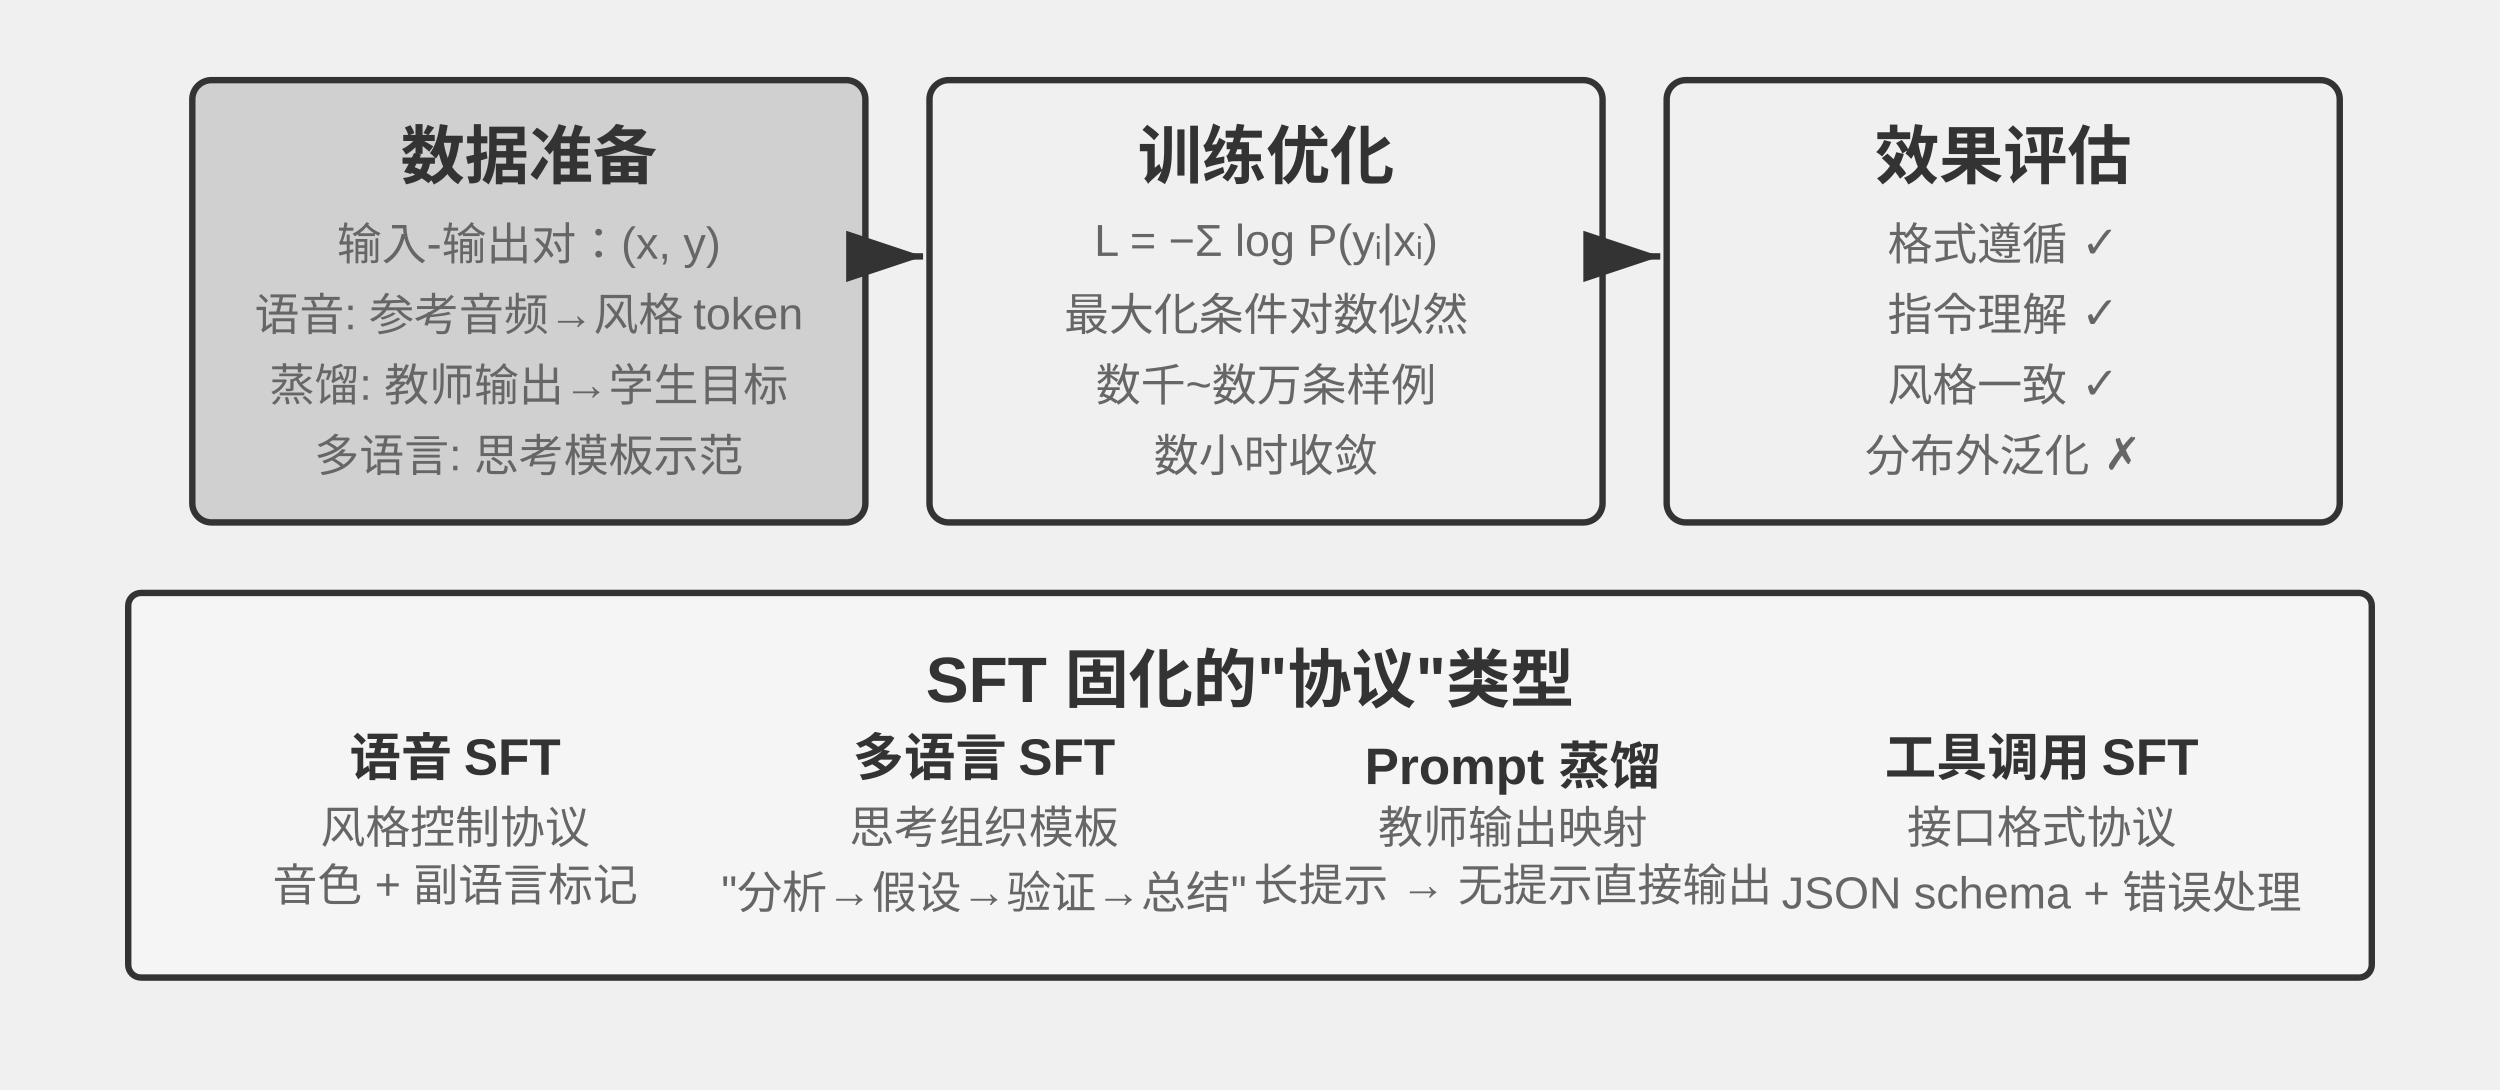
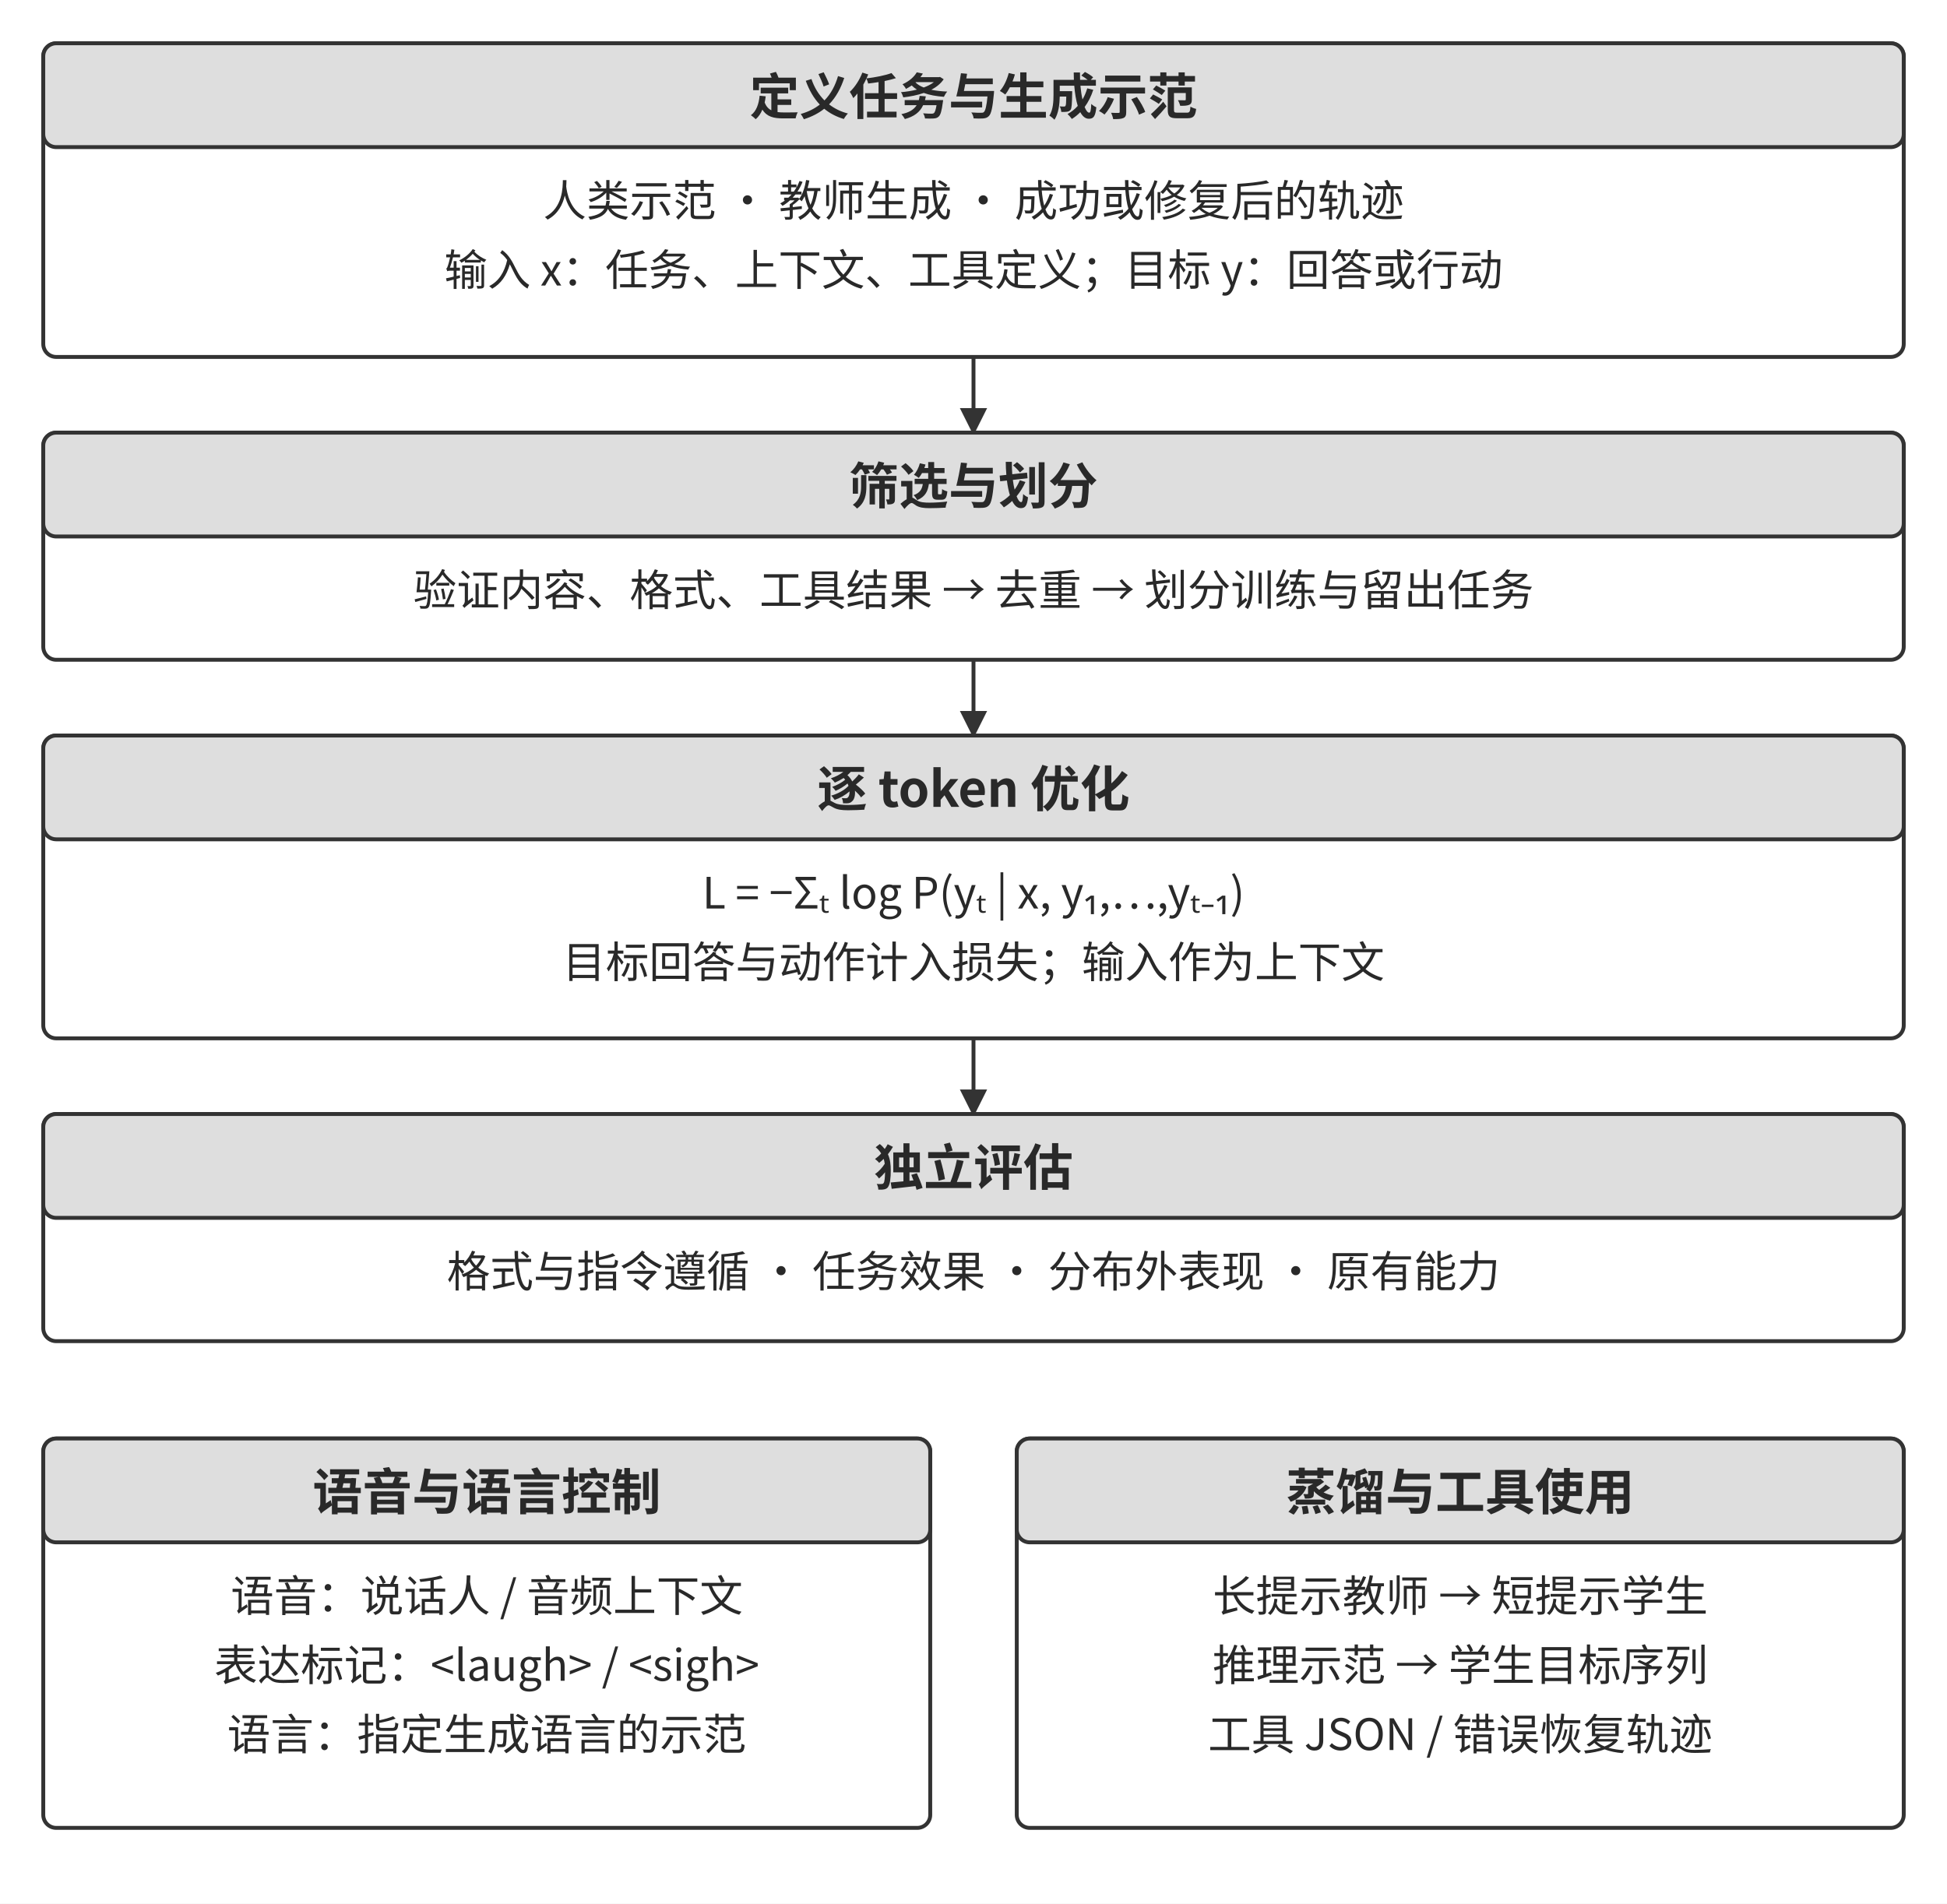
- <svg xmlns="http://www.w3.org/2000/svg" viewBox="0 40 780 340" width="780" height="340" style="background:#ffffff">
+ <svg xmlns="http://www.w3.org/2000/svg" width="150mm" height="146.67mm" viewBox="0 0 900 880" role="img" aria-labelledby="title desc">
  <defs>
-     <marker id="ah" markerWidth="12" markerHeight="8" refX="12" refY="4" orient="auto">
-       <polygon points="0 0, 12 4, 0 8" fill="#333333" />
-     </marker>
-     <marker id="ah-light" markerWidth="12" markerHeight="8" refX="12" refY="4" orient="auto">
-       <polygon points="0 0, 12 4, 0 8" fill="#999999" />
+     <marker id="arrow" viewBox="0 0 10 10" refX="9" refY="5" markerWidth="7" markerHeight="7" orient="auto-start-reverse">
+       <path d="M0 0 L10 5 L0 10 Z" fill="#333333" />
    </marker>
  </defs>
-   <rect x="60" y="65" width="210" height="138" rx="6" fill="#d0d0d0" stroke="#333333" stroke-width="2" />
-   <text x="165" y="87" font-family="Arial, 'Helvetica Neue', Helvetica, 'PingFang SC', 'Microsoft YaHei', sans-serif" font-size="20" fill="#333333" text-anchor="middle" dominant-baseline="central" font-weight="bold">数据准备</text>
-   <text x="165" y="115" font-family="Arial, 'Helvetica Neue', Helvetica, 'PingFang SC', 'Microsoft YaHei', sans-serif" font-size="14" fill="#666666" text-anchor="middle" dominant-baseline="central" font-weight="normal">输入-输出对：(x, y)</text>
-   <text x="165" y="137" font-family="Arial, 'Helvetica Neue', Helvetica, 'PingFang SC', 'Microsoft YaHei', sans-serif" font-size="14" fill="#666666" text-anchor="middle" dominant-baseline="central" font-weight="normal">语音: 参考音频→风格 token</text>
-   <text x="165" y="159" font-family="Arial, 'Helvetica Neue', Helvetica, 'PingFang SC', 'Microsoft YaHei', sans-serif" font-size="14" fill="#666666" text-anchor="middle" dominant-baseline="central" font-weight="normal">蒸馏: 教师输出→学生目标</text>
-   <text x="165" y="181" font-family="Arial, 'Helvetica Neue', Helvetica, 'PingFang SC', 'Microsoft YaHei', sans-serif" font-size="14" fill="#666666" text-anchor="middle" dominant-baseline="central" font-weight="normal">多语言: 思考模板示范</text>
-   <rect x="290" y="65" width="210" height="138" rx="6" fill="#f0f0f0" stroke="#333333" stroke-width="2" />
-   <text x="395" y="87" font-family="Arial, 'Helvetica Neue', Helvetica, 'PingFang SC', 'Microsoft YaHei', sans-serif" font-size="20" fill="#333333" text-anchor="middle" dominant-baseline="central" font-weight="bold">训练优化</text>
-   <text x="395" y="115" font-family="Arial, 'Helvetica Neue', Helvetica, 'PingFang SC', 'Microsoft YaHei', sans-serif" font-size="14" fill="#666666" text-anchor="middle" dominant-baseline="central" font-weight="normal">L = −Σ log P(yᵢ|xᵢ)</text>
-   <text x="395" y="137" font-family="Arial, 'Helvetica Neue', Helvetica, 'PingFang SC', 'Microsoft YaHei', sans-serif" font-size="14" fill="#666666" text-anchor="middle" dominant-baseline="central" font-weight="normal">最大化条件对数似然</text>
-   <text x="395" y="159" font-family="Arial, 'Helvetica Neue', Helvetica, 'PingFang SC', 'Microsoft YaHei', sans-serif" font-size="14" fill="#666666" text-anchor="middle" dominant-baseline="central" font-weight="normal">数千~数万条样例</text>
-   <text x="395" y="181" font-family="Arial, 'Helvetica Neue', Helvetica, 'PingFang SC', 'Microsoft YaHei', sans-serif" font-size="14" fill="#666666" text-anchor="middle" dominant-baseline="central" font-weight="normal">数小时收敛</text>
-   <rect x="520" y="65" width="210" height="138" rx="6" fill="#f0f0f0" stroke="#333333" stroke-width="2" />
-   <text x="625" y="87" font-family="Arial, 'Helvetica Neue', Helvetica, 'PingFang SC', 'Microsoft YaHei', sans-serif" font-size="20" fill="#333333" text-anchor="middle" dominant-baseline="central" font-weight="bold">效果评估</text>
-   <text x="625" y="115" font-family="Arial, 'Helvetica Neue', Helvetica, 'PingFang SC', 'Microsoft YaHei', sans-serif" font-size="14" fill="#666666" text-anchor="middle" dominant-baseline="central" font-weight="normal">格式遵循 ✓</text>
-   <text x="625" y="137" font-family="Arial, 'Helvetica Neue', Helvetica, 'PingFang SC', 'Microsoft YaHei', sans-serif" font-size="14" fill="#666666" text-anchor="middle" dominant-baseline="central" font-weight="normal">指令理解 ✓</text>
-   <text x="625" y="159" font-family="Arial, 'Helvetica Neue', Helvetica, 'PingFang SC', 'Microsoft YaHei', sans-serif" font-size="14" fill="#666666" text-anchor="middle" dominant-baseline="central" font-weight="normal">风格一致 ✓</text>
-   <text x="625" y="181" font-family="Arial, 'Helvetica Neue', Helvetica, 'PingFang SC', 'Microsoft YaHei', sans-serif" font-size="14" fill="#666666" text-anchor="middle" dominant-baseline="central" font-weight="normal">分布外泛化 ✗</text>
-   <line x1="272" y1="120" x2="288" y2="120" stroke="#333333" stroke-width="2" marker-end="url(#ah)" />
-   <line x1="502" y1="120" x2="518" y2="120" stroke="#333333" stroke-width="2" marker-end="url(#ah)" />
-   <rect x="40" y="225" width="700" height="120" rx="4" fill="#f5f5f5" stroke="#333333" stroke-width="2" />
-   <text x="390" y="247" font-family="Arial, 'Helvetica Neue', Helvetica, 'PingFang SC', 'Microsoft YaHei', sans-serif" font-size="20" fill="#333333" text-anchor="middle" dominant-baseline="central" font-weight="bold">SFT 固化的"协议"类型</text>
-   <text x="142" y="275" font-family="Arial, 'Helvetica Neue', Helvetica, 'PingFang SC', 'Microsoft YaHei', sans-serif" font-size="16" fill="#333333" text-anchor="middle" dominant-baseline="central" font-weight="bold">语音 SFT</text>
-   <text x="142" y="297" font-family="Arial, 'Helvetica Neue', Helvetica, 'PingFang SC', 'Microsoft YaHei', sans-serif" font-size="14" fill="#666666" text-anchor="middle" dominant-baseline="central" font-weight="normal">风格控制协议</text>
-   <text x="142" y="315" font-family="Arial, 'Helvetica Neue', Helvetica, 'PingFang SC', 'Microsoft YaHei', sans-serif" font-size="14" fill="#666666" text-anchor="middle" dominant-baseline="central" font-weight="normal">音色 + 副语言标记</text>
-   <text x="307" y="275" font-family="Arial, 'Helvetica Neue', Helvetica, 'PingFang SC', 'Microsoft YaHei', sans-serif" font-size="16" fill="#333333" text-anchor="middle" dominant-baseline="central" font-weight="bold">多语言 SFT</text>
-   <text x="307" y="297" font-family="Arial, 'Helvetica Neue', Helvetica, 'PingFang SC', 'Microsoft YaHei', sans-serif" font-size="14" fill="#666666" text-anchor="middle" dominant-baseline="central" font-weight="normal">思考组织模板</text>
-   <text x="307" y="315" font-family="Arial, 'Helvetica Neue', Helvetica, 'PingFang SC', 'Microsoft YaHei', sans-serif" font-size="14" fill="#666666" text-anchor="middle" dominant-baseline="central" font-weight="normal">"分析→假设→验证→总结"</text>
-   <text x="472" y="275" font-family="Arial, 'Helvetica Neue', Helvetica, 'PingFang SC', 'Microsoft YaHei', sans-serif" font-size="16" fill="#333333" text-anchor="middle" dominant-baseline="central" font-weight="bold">Prompt 蒸馏</text>
-   <text x="472" y="297" font-family="Arial, 'Helvetica Neue', Helvetica, 'PingFang SC', 'Microsoft YaHei', sans-serif" font-size="14" fill="#666666" text-anchor="middle" dominant-baseline="central" font-weight="normal">教师输出映射</text>
-   <text x="472" y="315" font-family="Arial, 'Helvetica Neue', Helvetica, 'PingFang SC', 'Microsoft YaHei', sans-serif" font-size="14" fill="#666666" text-anchor="middle" dominant-baseline="central" font-weight="normal">长提示 → 无提示直接输出</text>
-   <text x="637" y="275" font-family="Arial, 'Helvetica Neue', Helvetica, 'PingFang SC', 'Microsoft YaHei', sans-serif" font-size="16" fill="#333333" text-anchor="middle" dominant-baseline="central" font-weight="bold">工具调用 SFT</text>
-   <text x="637" y="297" font-family="Arial, 'Helvetica Neue', Helvetica, 'PingFang SC', 'Microsoft YaHei', sans-serif" font-size="14" fill="#666666" text-anchor="middle" dominant-baseline="central" font-weight="normal">接口格式协议</text>
-   <text x="637" y="315" font-family="Arial, 'Helvetica Neue', Helvetica, 'PingFang SC', 'Microsoft YaHei', sans-serif" font-size="14" fill="#666666" text-anchor="middle" dominant-baseline="central" font-weight="normal">JSON schema + 错误处理</text>
+   <rect width="900" height="880" fill="#ffffff" />
+   <rect x="20" y="20" width="860" height="145" rx="6" fill="#ffffff" stroke="#333333" stroke-width="1.8" />
+   <rect x="20" y="20" width="860" height="48" rx="6" fill="#dedede" stroke="#333333" stroke-width="1.8" />
+   <text x="450.0" y="53" text-anchor="middle" font-family="Noto Sans CJK SC,Source Han Sans CN,Microsoft YaHei,sans-serif" font-size="23" font-weight="700" fill="#292929">定义任务与生成示范</text>
+   <text x="450.0" y="100" text-anchor="middle" font-family="Noto Sans CJK SC,Source Han Sans CN,Microsoft YaHei,sans-serif" font-size="20" font-weight="400" fill="#292929">人类示范 · 教师生成 · 成功或修复后的轨迹</text>
+   <text x="450.0" y="132" text-anchor="middle" font-family="Noto Sans CJK SC,Source Han Sans CN,Microsoft YaHei,sans-serif" font-size="20" font-weight="400" fill="#292929">输入 x：任务、上下文、工具定义；目标 y：回答或行动</text>
+   <path d="M 450 165 L 450 200" fill="none" stroke="#333333" stroke-width="1.8" marker-end="url(#arrow)" />
+   <rect x="20" y="200" width="860" height="105" rx="6" fill="#ffffff" stroke="#333333" stroke-width="1.8" />
+   <rect x="20" y="200" width="860" height="48" rx="6" fill="#dedede" stroke="#333333" stroke-width="1.8" />
+   <text x="450.0" y="233" text-anchor="middle" font-family="Noto Sans CJK SC,Source Han Sans CN,Microsoft YaHei,sans-serif" font-size="23" font-weight="700" fill="#292929">筛选与划分</text>
+   <text x="450.0" y="280" text-anchor="middle" font-family="Noto Sans CJK SC,Source Han Sans CN,Microsoft YaHei,sans-serif" font-size="20" font-weight="400" fill="#292929">验证内容、格式、工具结果 → 去重 → 划分训练与留出任务</text>
+   <path d="M 450 305 L 450 340" fill="none" stroke="#333333" stroke-width="1.8" marker-end="url(#arrow)" />
+   <rect x="20" y="340" width="860" height="140" rx="6" fill="#ffffff" stroke="#333333" stroke-width="1.8" />
+   <rect x="20" y="340" width="860" height="48" rx="6" fill="#dedede" stroke="#333333" stroke-width="1.8" />
+   <text x="450.0" y="373" text-anchor="middle" font-family="Noto Sans CJK SC,Source Han Sans CN,Microsoft YaHei,sans-serif" font-size="23" font-weight="700" fill="#292929">逐 token 优化</text>
+   <text x="450.0" y="420" text-anchor="middle" font-family="Noto Sans CJK SC,Source Han Sans CN,Microsoft YaHei,sans-serif" font-size="20" font-weight="400" fill="#292929">L = −Σₜ log P(yₜ | x, y₁,…,yₜ₋₁)</text>
+   <text x="450.0" y="452" text-anchor="middle" font-family="Noto Sans CJK SC,Source Han Sans CN,Microsoft YaHei,sans-serif" font-size="20" font-weight="400" fill="#292929">目标回答与动作计入损失；输入作为上下文</text>
+   <path d="M 450 480 L 450 515" fill="none" stroke="#333333" stroke-width="1.8" marker-end="url(#arrow)" />
+   <rect x="20" y="515" width="860" height="105" rx="6" fill="#ffffff" stroke="#333333" stroke-width="1.8" />
+   <rect x="20" y="515" width="860" height="48" rx="6" fill="#dedede" stroke="#333333" stroke-width="1.8" />
+   <text x="450.0" y="548" text-anchor="middle" font-family="Noto Sans CJK SC,Source Han Sans CN,Microsoft YaHei,sans-serif" font-size="23" font-weight="700" fill="#292929">独立评估</text>
+   <text x="450.0" y="595" text-anchor="middle" font-family="Noto Sans CJK SC,Source Han Sans CN,Microsoft YaHei,sans-serif" font-size="20" font-weight="400" fill="#292929">格式与指令遵循 · 任务效果 · 分布外表现 · 原有能力</text>
+   <rect x="20" y="665" width="410" height="180" rx="6" fill="#ffffff" stroke="#333333" stroke-width="1.8" />
+   <rect x="20" y="665" width="410" height="48" rx="6" fill="#dedede" stroke="#333333" stroke-width="1.8" />
+   <text x="225.0" y="698" text-anchor="middle" font-family="Noto Sans CJK SC,Source Han Sans CN,Microsoft YaHei,sans-serif" font-size="23" font-weight="700" fill="#292929">语音与语言控制</text>
+   <text x="225.0" y="745" text-anchor="middle" font-family="Noto Sans CJK SC,Source Han Sans CN,Microsoft YaHei,sans-serif" font-size="20" font-weight="400" fill="#292929">语音：说话人 / 音频上下文</text>
+   <text x="225.0" y="777" text-anchor="middle" font-family="Noto Sans CJK SC,Source Han Sans CN,Microsoft YaHei,sans-serif" font-size="20" font-weight="400" fill="#292929">表达标记：&lt;laugh&gt; / &lt;sigh&gt;</text>
+   <text x="225.0" y="809" text-anchor="middle" font-family="Noto Sans CJK SC,Source Han Sans CN,Microsoft YaHei,sans-serif" font-size="20" font-weight="400" fill="#292929">语言：指定生成语言的示范</text>
+   <rect x="470" y="665" width="410" height="180" rx="6" fill="#ffffff" stroke="#333333" stroke-width="1.8" />
+   <rect x="470" y="665" width="410" height="48" rx="6" fill="#dedede" stroke="#333333" stroke-width="1.8" />
+   <text x="675.0" y="698" text-anchor="middle" font-family="Noto Sans CJK SC,Source Han Sans CN,Microsoft YaHei,sans-serif" font-size="23" font-weight="700" fill="#292929">蒸馏与工具使用</text>
+   <text x="675.0" y="745" text-anchor="middle" font-family="Noto Sans CJK SC,Source Han Sans CN,Microsoft YaHei,sans-serif" font-size="20" font-weight="400" fill="#292929">长提示教师 → 短提示学生</text>
+   <text x="675.0" y="777" text-anchor="middle" font-family="Noto Sans CJK SC,Source Han Sans CN,Microsoft YaHei,sans-serif" font-size="20" font-weight="400" fill="#292929">推理示范 → 学生目标序列</text>
+   <text x="675.0" y="809" text-anchor="middle" font-family="Noto Sans CJK SC,Source Han Sans CN,Microsoft YaHei,sans-serif" font-size="20" font-weight="400" fill="#292929">工具 JSON / 错误恢复轨迹</text>
</svg>
